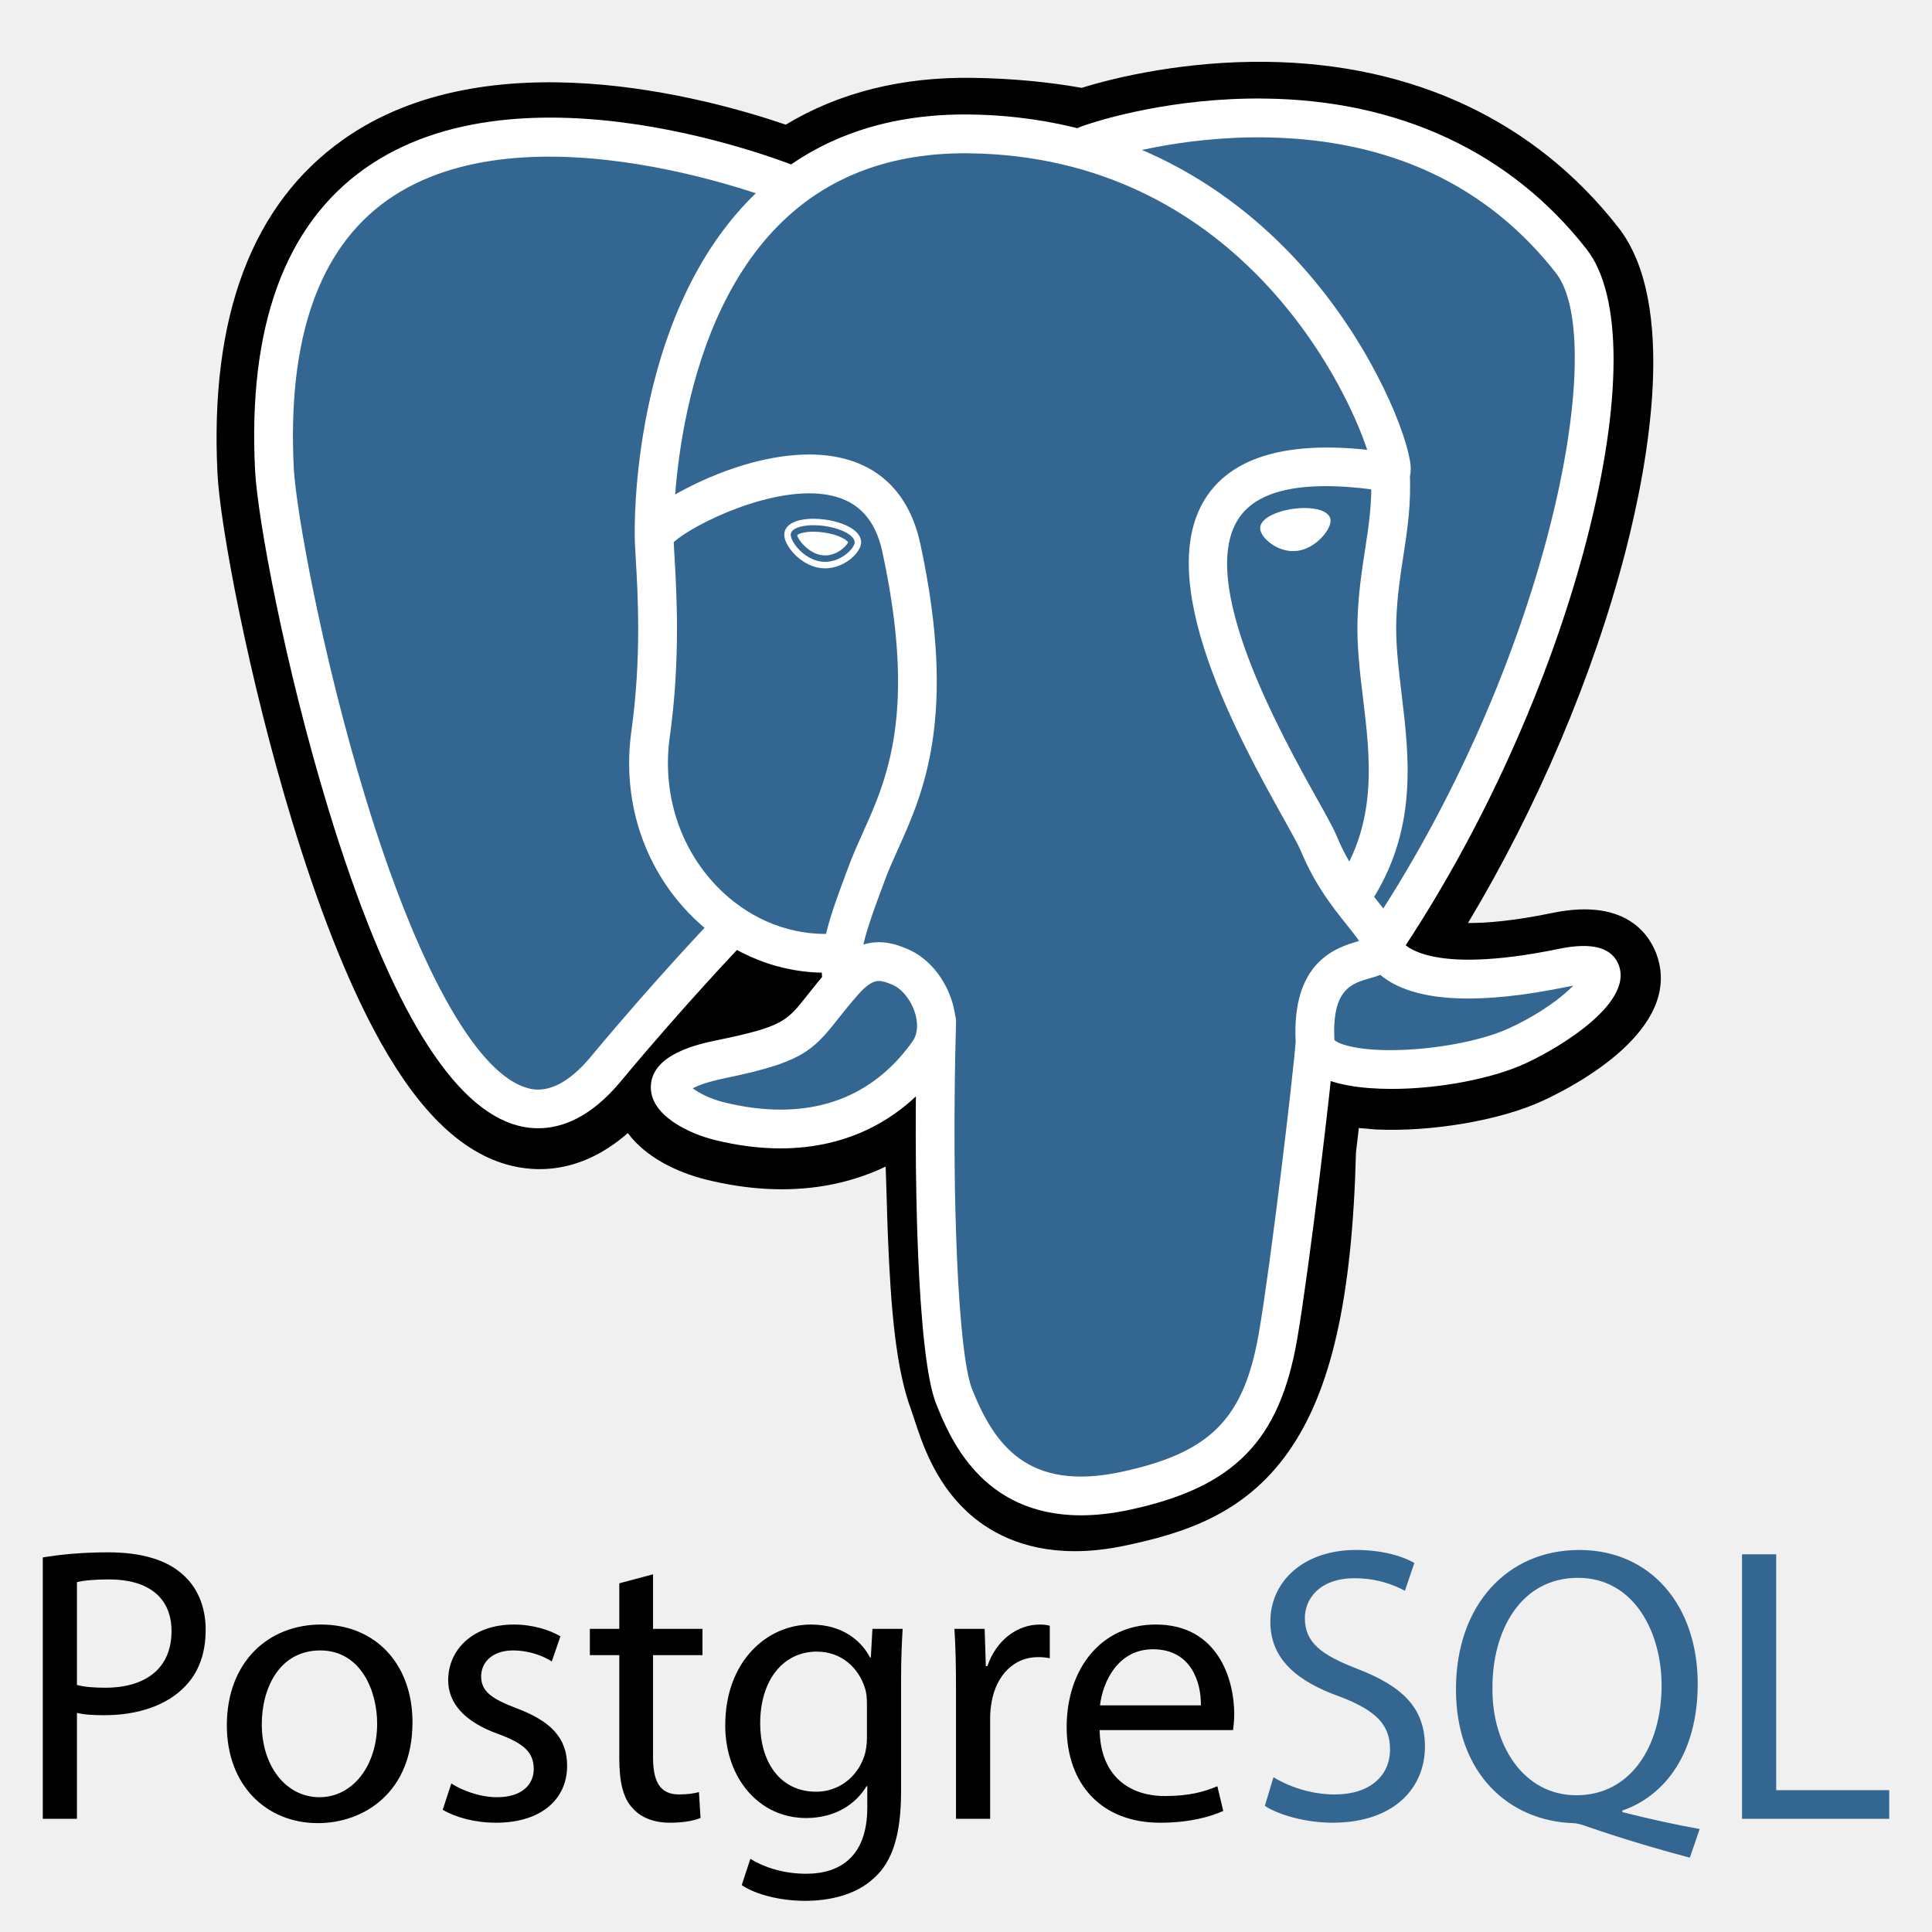
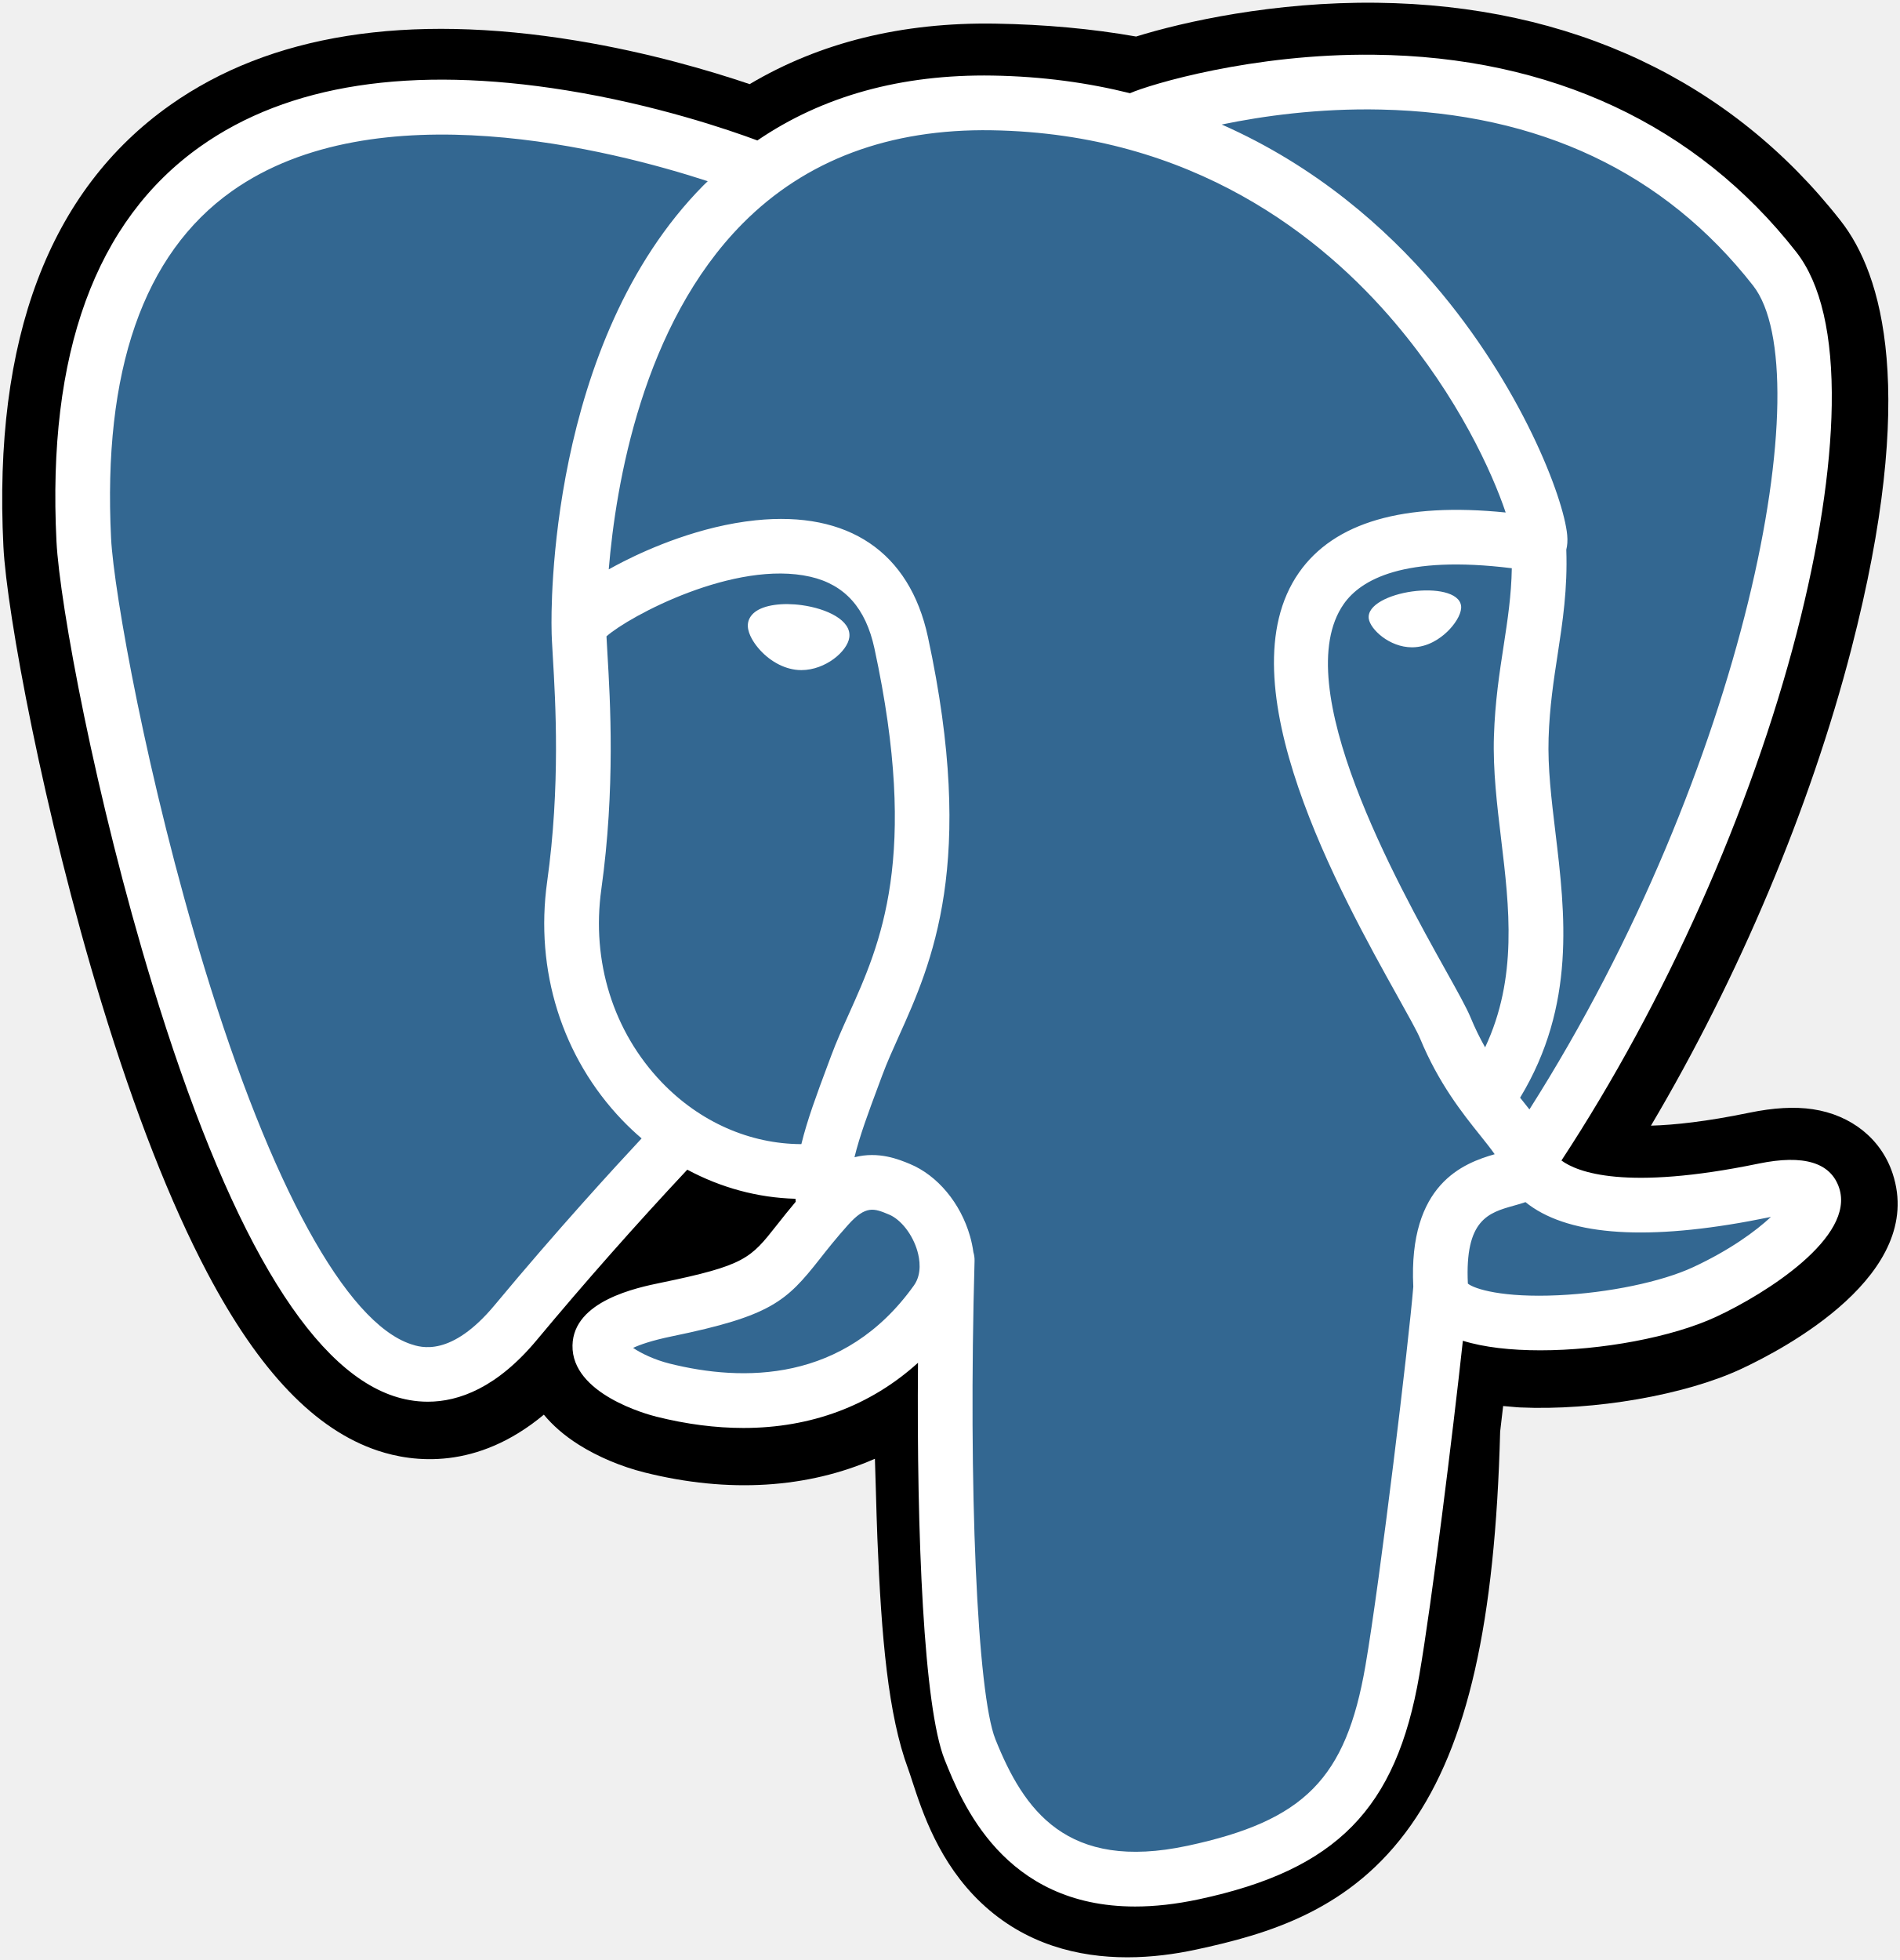
- <svg xmlns="http://www.w3.org/2000/svg" viewBox="0 0 128 128">
-   <path d="M85.988 76.075c.632-5.262.443-6.034 4.362-5.182l.995.088c3.014.137 6.957-.485 9.272-1.561 4.986-2.313 7.942-6.177 3.026-5.162-11.215 2.313-11.986-1.483-11.986-1.483 11.843-17.571 16.794-39.875 12.521-45.335-11.654-14.892-31.828-7.85-32.166-7.667l-.108.021c-2.216-.461-4.695-.735-7.481-.78-5.075-.083-8.926 1.331-11.847 3.546 0 0-35.989-14.827-34.315 18.646.356 7.121 10.207 53.882 21.956 39.758 4.294-5.164 8.444-9.531 8.444-9.531 2.061 1.369 4.528 2.067 7.116 1.816l.2-.17c-.062.641-.035 1.268.081 2.01-3.027 3.383-2.137 3.977-8.189 5.222-6.122 1.262-2.525 3.508-.178 4.095 2.848.713 9.433 1.722 13.884-4.509l-.177.711c1.188.95 1.107 6.827 1.275 11.026.168 4.199.45 8.117 1.306 10.429.856 2.31 1.866 8.261 9.819 6.557 6.646-1.426 11.727-3.476 12.19-22.545" />
-   <path d="M71.208 102.77c-3.518 0-5.808-1.36-7.2-2.674-2.1-1.981-2.933-4.534-3.43-6.059l-.215-.637c-1.002-2.705-1.341-6.599-1.542-11.613-.03-.752-.052-1.529-.075-2.352-.017-.601-.038-1.355-.068-2.146-1.25.599-2.588 1.022-3.997 1.264-2.48.424-5.146.286-7.926-.409-1.961-.49-3.999-1.506-5.16-3.076-3.385 2.965-6.614 2.562-8.373 1.976-3.103-1.035-5.88-3.942-8.491-8.89-1.859-3.523-3.658-8.115-5.347-13.646-2.94-9.633-4.808-19.779-4.974-23.109-.522-10.427 2.284-17.883 8.34-22.16 9.555-6.749 24.03-2.781 29.307-.979 3.545-2.137 7.716-3.178 12.43-3.102 2.532.041 4.942.264 7.181.662 2.335-.734 6.949-1.788 12.23-1.723 9.73.116 17.793 3.908 23.316 10.966 3.941 5.036 1.993 15.61.48 21.466-2.127 8.235-5.856 16.996-10.436 24.622 1.244.009 3.045-.141 5.607-.669 5.054-1.044 6.531 1.666 6.932 2.879 1.607 4.867-5.378 8.544-7.557 9.555-2.792 1.297-7.343 2.086-11.071 1.915l-.163-.011-.979-.086-.097.816-.093.799c-.25 9.664-1.631 15.784-4.472 19.829-2.977 4.239-7.116 5.428-10.761 6.209-1.241.267-2.371.383-3.396.383zm-7.402-35.174c2.271 1.817 2.47 5.236 2.647 11.626.022.797.043 1.552.071 2.257.086 2.134.287 7.132 1.069 9.244.111.298.21.602.314.922.872 2.672 1.31 4.011 5.081 3.203 3.167-.678 4.794-1.287 6.068-3.101 1.852-2.638 2.888-7.941 3.078-15.767l3.852.094-3.826-.459.112-.955c.367-3.148.631-5.424 2.736-6.928 1.688-1.207 3.613-1.09 5.146-.814-1.684-1.271-2.15-2.765-2.274-3.377l-.321-1.582.902-1.34c5.2-7.716 9.489-17.199 11.767-26.018 2.34-9.062 1.626-13.875.913-14.785-9.446-12.071-25.829-7.088-27.539-6.521l-.29.156-1.45.271-.743-.154c-2.047-.425-4.321-.66-6.76-.7-3.831-.064-6.921.841-9.455 2.764l-1.758 1.333-2.041-.841c-4.358-1.782-17.162-5.365-23.918-.58-3.75 2.656-5.458 7.861-5.078 15.47.125 2.512 1.833 12.021 4.647 21.245 3.891 12.746 7.427 16.979 8.903 17.472.257.087.926-.433 1.591-1.231 4.326-5.203 8.44-9.54 8.613-9.723l2.231-2.347 2.697 1.792c1.087.723 2.286 1.132 3.518 1.209l6.433-5.486-.932 9.51c-.021.214-.031.504.053 1.044l.28 1.803-1.213 1.358-.14.157 3.534 1.632 1.482-1.853z" />
-   <path fill="#336791" d="M103.646 64.258c-11.216 2.313-11.987-1.484-11.987-1.484 11.842-17.571 16.792-39.876 12.52-45.335-11.655-14.892-31.829-7.849-32.166-7.666l-.109.019c-2.216-.459-4.695-.733-7.482-.778-5.075-.083-8.925 1.33-11.846 3.545 0 0-35.99-14.826-34.316 18.647.356 7.121 10.207 53.882 21.956 39.758 4.294-5.164 8.443-9.531 8.443-9.531 2.061 1.369 4.528 2.067 7.115 1.816l.201-.17c-.062.641-.034 1.268.08 2.01-3.026 3.383-2.138 3.977-8.188 5.222-6.123 1.262-2.526 3.508-.177 4.095 2.847.713 9.433 1.722 13.883-4.509l-.178.711c1.186.95 2.019 6.179 1.879 10.919s-.233 7.994.702 10.536c.935 2.541 1.866 8.261 9.82 6.557 6.646-1.425 10.09-5.116 10.57-11.272.34-4.377 1.109-3.73 1.158-7.644l.618-1.853c.711-5.934.113-7.848 4.208-6.957l.995.087c3.014.138 6.958-.485 9.273-1.561 4.986-2.314 7.943-6.177 3.028-5.162z" />
-   <path fill="#fff" d="M71.61 100.394c-6.631.001-8.731-5.25-9.591-7.397-1.257-3.146-1.529-15.358-1.249-25.373.02-.71.607-1.271 1.321-1.249.709.02 1.268.611 1.249 1.321-.323 11.551.136 22.018 1.066 24.346 1.453 3.632 3.656 6.809 9.887 5.475 5.915-1.269 8.13-3.512 9.116-9.23.758-4.389 2.254-16.874 2.438-19.338.053-.708.667-1.24 1.377-1.186.708.053 1.239.67 1.186 1.377-.192 2.564-1.682 15.026-2.469 19.584-1.165 6.755-4.176 9.819-11.11 11.306-1.177.251-2.248.364-3.221.364zM35.659 74.749c-.633.001-1.207-.115-1.704-.281-4.307-1.437-8.409-8.451-12.193-20.849-2.88-9.438-4.705-19.288-4.865-22.489-.475-9.49 1.97-16.205 7.265-19.957 10.476-7.423 28.1-.354 28.845-.05.657.269.972 1.019.703 1.676-.268.656-1.019.972-1.675.703v.001c-.17-.07-17.07-6.84-26.392-.229-4.528 3.211-6.607 9.175-6.18 17.729.135 2.696 1.84 12.311 4.757 21.867 3.378 11.067 7.223 18.052 10.548 19.16.521.175 2.109.704 4.381-2.026 4.272-5.14 8.197-9.242 8.236-9.283.491-.513 1.305-.529 1.817-.039.512.491.53 1.305.039 1.817-.039.04-3.904 4.081-8.116 9.148-1.995 2.398-3.908 3.102-5.466 3.102zM91.579 63.92c-.247 0-.497-.071-.717-.22-.589-.396-.745-1.195-.348-1.784 11.971-17.764 16.173-39.227 12.574-43.825-4.53-5.788-10.927-8.812-19.012-8.985-5.987-.13-10.746 1.399-11.523 1.666l-.195.079c-.782.246-1.382-.183-1.608-.684-.268-.593-.048-1.294.508-1.631l.346-.142-.017.005.018-.006c1.321-.483 6.152-1.933 12.137-1.864 8.947.094 16.337 3.545 21.371 9.977 2.382 3.044 2.387 10.057.015 19.24-2.418 9.362-6.968 19.425-12.482 27.607-.248.369-.654.567-1.067.567zM92.19 72.143c-2.044 0-3.876-.287-4.973-.945-1.128-.675-1.343-1.594-1.371-2.081-.308-5.404 2.674-6.345 4.195-6.774-.212-.32-.514-.697-.825-1.086-.887-1.108-2.101-2.626-3.037-4.896-.146-.354-.606-1.179-1.138-2.133-2.883-5.169-8.881-15.926-5.028-21.435 1.784-2.549 5.334-3.552 10.566-2.992-1.539-4.689-8.869-19.358-26.259-19.643-5.231-.088-9.521 1.521-12.744 4.775-7.217 7.289-6.955 20.477-6.952 20.608.019.71-.542 1.3-1.251 1.318-.71.022-1.3-.541-1.318-1.251-.016-.585-.286-14.424 7.695-22.484 3.735-3.772 8.651-5.634 14.612-5.537 11.128.183 18.289 5.839 22.338 10.553 4.412 5.136 6.576 10.802 6.754 12.692.133 1.406-.876 1.688-1.08 1.729l-.463.011c-5.135-.822-8.429-.252-9.791 1.695-2.931 4.188 2.743 14.363 5.166 18.709.619 1.108 1.065 1.909 1.269 2.404.796 1.93 1.834 3.227 2.668 4.269.733.917 1.369 1.711 1.597 2.645.105.185 1.603 2.399 10.488.565 2.227-.459 3.562-.066 3.97 1.168.803 2.429-3.702 5.261-6.196 6.42-2.238 1.039-5.805 1.696-8.892 1.696zm-3.781-3.238c.281.285 1.691.775 4.612.65 2.596-.112 5.335-.677 6.979-1.439 2.102-.976 3.504-2.067 4.231-2.812l-.404.074c-5.681 1.173-9.699 1.017-11.942-.465-.161-.105-.304-.215-.435-.323-.243.096-.468.159-.628.204-1.273.357-2.589.726-2.413 4.111zM51.712 76.084c-1.411 0-2.896-.191-4.413-.572-1.571-.393-4.221-1.576-4.18-3.519.045-2.181 3.216-2.835 4.411-3.081 4.312-.888 4.593-1.244 5.941-2.955.393-.499.882-1.12 1.548-1.865.99-1.107 2.072-1.669 3.216-1.669.796 0 1.45.271 1.881.449 1.376.57 2.524 1.948 2.996 3.598.426 1.488.223 2.92-.572 4.032-2.608 3.653-6.352 5.582-10.828 5.582zm-5.817-3.98c.388.299 1.164.699 2.027.916 1.314.328 2.588.495 3.79.495 3.662 0 6.601-1.517 8.737-4.506.445-.624.312-1.415.193-1.832-.25-.872-.87-1.665-1.509-1.931-.347-.144-.634-.254-.898-.254-.142 0-.573 0-1.3.813-.614.686-1.055 1.246-1.446 1.741-1.678 2.131-2.447 2.854-7.441 3.883-1.218.252-1.843.506-2.153.675zM55.777 66.176c-.624 0-1.171-.455-1.269-1.09-.033-.213-.054-.428-.064-.644-3.274-.062-6.432-1.466-8.829-3.968-3.031-3.163-4.411-7.545-3.785-12.022.68-4.862.426-9.154.289-11.46-.038-.641-.065-1.104-.063-1.425.002-.406.01-1.485 3.615-3.312 1.282-.65 3.853-1.784 6.661-2.075 4.654-.48 7.721 1.592 8.639 5.836 2.478 11.46.196 16.529-1.47 20.23-.311.688-.604 1.34-.838 1.97l-.207.557c-.88 2.36-1.641 4.399-1.407 5.923.107.702-.374 1.357-1.075 1.466l-.197.014zm-11.143-30.254l.051.918c.142 2.395.406 6.853-.31 11.969-.516 3.692.612 7.297 3.095 9.888 1.962 2.048 4.546 3.178 7.201 3.178h.055c.298-1.253.791-2.575 1.322-4l.206-.553c.265-.712.575-1.401.903-2.13 1.604-3.564 3.6-8 1.301-18.633-.456-2.105-1.56-3.324-3.375-3.726-3.728-.824-9.283 1.98-10.449 3.089zM52.39 35.377c-.064.454.833 1.667 2.001 1.829 1.167.163 2.166-.785 2.229-1.239.063-.455-.833-.955-2.002-1.118-1.167-.163-2.166.073-2.228.528zM54.66 37.654l-.328-.023c-.725-.101-1.458-.558-1.959-1.223-.176-.233-.464-.687-.407-1.091.082-.593.804-.947 1.933-.947.253 0 .515.019.78.055.616.086 1.189.264 1.612.5.733.41.787.866.754 1.103-.091.653-1.133 1.626-2.385 1.626zm-1.844-2.201c.037.28.73 1.205 1.634 1.33l.209.015c.834 0 1.458-.657 1.531-.872-.077-.146-.613-.511-1.631-.651-.225-.032-.448-.048-.661-.048-.652-.001-1.001.146-1.082.226zM87.937 34.45c.063.455-.832 1.668-2.001 1.83-1.168.162-2.167-.785-2.231-1.24-.062-.454.834-.955 2.002-1.117 1.168-.164 2.166.074 2.23.527zM85.667 36.512c-1.125 0-2.094-.875-2.174-1.442-.092-.681 1.029-1.199 2.185-1.359.254-.036.506-.054.749-.054.997 0 1.657.293 1.723.764.043.306-.191.777-.595 1.201-.266.28-.826.765-1.588.87l-.3.02zm.759-2.427c-.223 0-.455.017-.69.049-1.162.161-1.853.628-1.82.878.039.274.78 1.072 1.75 1.072l.239-.017c.634-.089 1.11-.502 1.337-.741.356-.375.498-.727.481-.848-.021-.157-.449-.393-1.297-.393zM89.62 60.538c-.246 0-.494-.07-.714-.217-.59-.396-.748-1.193-.353-1.783 2.736-4.087 2.235-8.256 1.751-12.286-.207-1.718-.42-3.493-.364-5.198.056-1.753.278-3.199.494-4.599.255-1.657.496-3.224.396-5.082-.039-.708.505-1.313 1.214-1.353.711-.038 1.314.506 1.353 1.215.114 2.124-.159 3.896-.423 5.611-.204 1.323-.415 2.691-.466 4.29-.049 1.509.144 3.112.348 4.808.516 4.287 1.099 9.146-2.167 14.023-.248.37-.655.571-1.069.571z" />
-   <path fill="none" stroke="#fff" stroke-linecap="round" stroke-linejoin="round" stroke-width="3" d="M13.924 17.211" />
-   <path d="M2.835 103.184c1.093-.182 2.522-.338 4.343-.338 2.235 0 3.874.52 4.914 1.456.962.832 1.534 2.106 1.534 3.667 0 1.586-.469 2.834-1.353 3.744-1.196 1.274-3.146 1.924-5.356 1.924-.676 0-1.3-.026-1.819-.156v7.021h-2.263v-17.318zm2.263 8.45c.494.13 1.118.182 1.872.182 2.729 0 4.394-1.326 4.394-3.744 0-2.314-1.638-3.432-4.134-3.432-.988 0-1.742.078-2.132.182v6.812zM27.328 114.104c0 4.654-3.225 6.683-6.267 6.683-3.406 0-6.032-2.496-6.032-6.475 0-4.212 2.756-6.682 6.24-6.682 3.615-.001 6.059 2.626 6.059 6.474zm-9.984.13c0 2.756 1.586 4.836 3.822 4.836 2.184 0 3.821-2.054 3.821-4.888 0-2.132-1.065-4.836-3.77-4.836s-3.873 2.496-3.873 4.888zM29.901 118.16c.676.442 1.872.91 3.016.91 1.664 0 2.444-.832 2.444-1.872 0-1.092-.649-1.69-2.34-2.314-2.262-.806-3.328-2.054-3.328-3.562 0-2.028 1.638-3.692 4.342-3.692 1.274 0 2.393.364 3.095.78l-.572 1.664c-.494-.312-1.404-.728-2.574-.728-1.352 0-2.106.78-2.106 1.716 0 1.04.755 1.508 2.393 2.132 2.184.832 3.302 1.924 3.302 3.796 0 2.21-1.716 3.77-4.706 3.77-1.378 0-2.652-.338-3.536-.858l.57-1.742zM43.266 104.301v3.614h3.275v1.742h-3.275v6.786c0 1.56.441 2.444 1.716 2.444.598 0 1.04-.078 1.326-.156l.104 1.716c-.441.182-1.144.312-2.027.312-1.066 0-1.925-.338-2.471-.962-.649-.676-.884-1.794-.884-3.276v-6.864h-1.95v-1.742h1.95v-3.016l2.236-.598zM59.802 107.916c-.053.91-.104 1.924-.104 3.458v7.306c0 2.886-.572 4.654-1.794 5.747-1.222 1.144-2.99 1.508-4.576 1.508-1.508 0-3.172-.364-4.187-1.04l.572-1.742c.832.52 2.132.988 3.692.988 2.34 0 4.056-1.222 4.056-4.394v-1.404h-.052c-.702 1.17-2.054 2.106-4.004 2.106-3.12 0-5.356-2.652-5.356-6.137 0-4.264 2.782-6.682 5.668-6.682 2.185 0 3.381 1.144 3.927 2.184h.052l.104-1.898h2.002zm-2.366 4.966c0-.39-.026-.728-.13-1.04-.416-1.326-1.534-2.418-3.198-2.418-2.185 0-3.744 1.846-3.744 4.758 0 2.47 1.248 4.524 3.718 4.524 1.404 0 2.678-.884 3.172-2.34.13-.39.183-.832.183-1.222v-2.262zM63.337 111.842c0-1.482-.026-2.756-.104-3.926h2.003l.077 2.47h.104c.572-1.69 1.95-2.756 3.484-2.756.26 0 .441.026.649.078v2.158c-.233-.052-.468-.078-.779-.078-1.612 0-2.757 1.222-3.068 2.938-.052.312-.104.676-.104 1.066v6.708h-2.262v-8.658zM72.854 114.624c.052 3.094 2.027 4.368 4.315 4.368 1.639 0 2.626-.286 3.484-.65l.39 1.638c-.806.364-2.184.78-4.186.78-3.874 0-6.188-2.548-6.188-6.344 0-3.796 2.236-6.787 5.902-6.787 4.108 0 5.2 3.614 5.2 5.928 0 .468-.052.832-.078 1.066h-8.839zm6.708-1.638c.025-1.456-.599-3.718-3.172-3.718-2.314 0-3.328 2.132-3.511 3.718h6.683z" />
-   <path fill="#336791" d="M84.371 117.744c1.014.624 2.496 1.144 4.056 1.144 2.314 0 3.666-1.222 3.666-2.99 0-1.638-.936-2.574-3.302-3.484-2.86-1.014-4.628-2.496-4.628-4.966 0-2.73 2.262-4.758 5.668-4.758 1.794 0 3.094.416 3.874.858l-.624 1.846c-.572-.312-1.742-.832-3.328-.832-2.392 0-3.302 1.43-3.302 2.626 0 1.638 1.065 2.444 3.484 3.38 2.964 1.145 4.472 2.574 4.472 5.148 0 2.704-2.002 5.044-6.136 5.044-1.69 0-3.536-.494-4.473-1.118l.573-1.898zM111.957 123.074c-2.366-.624-4.68-1.326-6.708-2.028-.364-.13-.728-.26-1.066-.26-4.16-.156-7.722-3.224-7.722-8.866 0-5.616 3.432-9.23 8.164-9.23 4.758 0 7.853 3.692 7.853 8.866 0 4.498-2.08 7.384-4.992 8.398v.104c1.742.442 3.64.858 5.122 1.118l-.651 1.898zm-1.872-11.414c0-3.51-1.819-7.125-5.538-7.125-3.822 0-5.694 3.536-5.668 7.333-.026 3.718 2.028 7.072 5.564 7.072 3.615 0 5.642-3.276 5.642-7.28zM115.414 102.976h2.263v15.626h7.488v1.898h-9.751v-17.524z" />
+ <svg xmlns="http://www.w3.org/2000/svg" width="2424" height="2500" viewBox="0 0 256 264" preserveAspectRatio="xMinYMin meet">
+   <path d="M255.008 158.086c-1.535-4.649-5.556-7.887-10.756-8.664-2.452-.366-5.26-.21-8.583.475-5.792 1.195-10.089 1.65-13.225 1.738 11.837-19.985 21.462-42.775 27.003-64.228 8.96-34.689 4.172-50.492-1.423-57.64C233.217 10.847 211.614.683 185.552.372c-13.903-.17-26.108 2.575-32.475 4.549-5.928-1.046-12.302-1.63-18.99-1.738-12.537-.2-23.614 2.533-33.079 8.15-5.24-1.772-13.65-4.27-23.362-5.864-22.842-3.75-41.252-.828-54.718 8.685C6.622 25.672-.937 45.684.461 73.634c.444 8.874 5.408 35.874 13.224 61.48 4.492 14.718 9.282 26.94 14.237 36.33 7.027 13.315 14.546 21.156 22.987 23.972 4.731 1.576 13.327 2.68 22.368-4.85 1.146 1.388 2.675 2.767 4.704 4.048 2.577 1.625 5.728 2.953 8.875 3.74 11.341 2.835 21.964 2.126 31.027-1.848.056 1.612.099 3.152.135 4.482.06 2.157.12 4.272.199 6.25.537 13.374 1.447 23.773 4.143 31.049.148.4.347 1.01.557 1.657 1.345 4.118 3.594 11.012 9.316 16.411 5.925 5.593 13.092 7.308 19.656 7.308 3.292 0 6.433-.432 9.188-1.022 9.82-2.105 20.973-5.311 29.041-16.799 7.628-10.86 11.336-27.217 12.007-52.99.087-.729.167-1.425.244-2.088l.16-1.362 1.797.158.463.031c10.002.456 22.232-1.665 29.743-5.154 5.935-2.754 24.954-12.795 20.476-26.351" />
+   <path d="M237.906 160.722c-29.74 6.135-31.785-3.934-31.785-3.934 31.4-46.593 44.527-105.736 33.2-120.211-30.904-39.485-84.399-20.811-85.292-20.327l-.287.052c-5.876-1.22-12.451-1.946-19.842-2.067-13.456-.22-23.664 3.528-31.41 9.402 0 0-95.43-39.314-90.991 49.444.944 18.882 27.064 142.873 58.218 105.422 11.387-13.695 22.39-25.274 22.39-25.274 5.464 3.63 12.006 5.482 18.864 4.817l.533-.452c-.166 1.7-.09 3.363.213 5.332-8.026 8.967-5.667 10.541-21.711 13.844-16.235 3.346-6.698 9.302-.471 10.86 7.549 1.887 25.013 4.561 36.813-11.958l-.47 1.885c3.144 2.519 5.352 16.383 4.982 28.952-.37 12.568-.617 21.197 1.86 27.937 2.479 6.74 4.948 21.905 26.04 17.386 17.623-3.777 26.756-13.564 28.027-29.89.901-11.606 2.942-9.89 3.07-20.267l1.637-4.912c1.887-15.733.3-20.809 11.157-18.448l2.64.232c7.99.363 18.45-1.286 24.589-4.139 13.218-6.134 21.058-16.377 8.024-13.686h.002" fill="#336791" />
+   <path d="M108.076 81.525c-2.68-.373-5.107-.028-6.335.902-.69.523-.904 1.129-.962 1.546-.154 1.105.62 2.327 1.096 2.957 1.346 1.784 3.312 3.01 5.258 3.28.282.04.563.058.842.058 3.245 0 6.196-2.527 6.456-4.392.325-2.336-3.066-3.893-6.355-4.35M196.86 81.599c-.256-1.831-3.514-2.353-6.606-1.923-3.088.43-6.082 1.824-5.832 3.659.2 1.427 2.777 3.863 5.827 3.863.258 0 .518-.017.78-.054 2.036-.282 3.53-1.575 4.24-2.32 1.08-1.136 1.706-2.402 1.591-3.225" fill="#FFF" />
+   <path d="M247.802 160.025c-1.134-3.429-4.784-4.532-10.848-3.28-18.005 3.716-24.453 1.142-26.57-.417 13.995-21.32 25.508-47.092 31.719-71.137 2.942-11.39 4.567-21.968 4.7-30.59.147-9.463-1.465-16.417-4.789-20.665-13.402-17.125-33.072-26.311-56.882-26.563-16.369-.184-30.199 4.005-32.88 5.183-5.646-1.404-11.801-2.266-18.502-2.376-12.288-.199-22.91 2.743-31.704 8.74-3.82-1.422-13.692-4.811-25.765-6.756-20.872-3.36-37.458-.814-49.294 7.571-14.123 10.006-20.643 27.892-19.38 53.16.425 8.501 5.269 34.653 12.913 59.698 10.062 32.964 21 51.625 32.508 55.464 1.347.449 2.9.763 4.613.763 4.198 0 9.345-1.892 14.7-8.33a529.832 529.832 0 0 1 20.261-22.926c4.524 2.428 9.494 3.784 14.577 3.92.01.133.023.266.035.398a117.66 117.66 0 0 0-2.57 3.175c-3.522 4.471-4.255 5.402-15.592 7.736-3.225.666-11.79 2.431-11.916 8.435-.136 6.56 10.125 9.315 11.294 9.607 4.074 1.02 7.999 1.523 11.742 1.523 9.103 0 17.114-2.992 23.516-8.781-.197 23.386.778 46.43 3.586 53.451 2.3 5.748 7.918 19.795 25.664 19.794 2.604 0 5.47-.303 8.623-.979 18.521-3.97 26.564-12.156 29.675-30.203 1.665-9.645 4.522-32.676 5.866-45.03 2.836.885 6.487 1.29 10.434 1.289 8.232 0 17.731-1.749 23.688-4.514 6.692-3.108 18.768-10.734 16.578-17.36zm-44.106-83.48c-.061 3.647-.563 6.958-1.095 10.414-.573 3.717-1.165 7.56-1.314 12.225-.147 4.54.42 9.26.968 13.825 1.108 9.22 2.245 18.712-2.156 28.078a36.508 36.508 0 0 1-1.95-4.009c-.547-1.326-1.735-3.456-3.38-6.404-6.399-11.476-21.384-38.35-13.713-49.316 2.285-3.264 8.084-6.62 22.64-4.813zm-17.644-61.787c21.334.471 38.21 8.452 50.158 23.72 9.164 11.711-.927 64.998-30.14 110.969a171.33 171.33 0 0 0-.886-1.117l-.37-.462c7.549-12.467 6.073-24.802 4.759-35.738-.54-4.488-1.05-8.727-.92-12.709.134-4.22.692-7.84 1.232-11.34.663-4.313 1.338-8.776 1.152-14.037.139-.552.195-1.204.122-1.978-.475-5.045-6.235-20.144-17.975-33.81-6.422-7.475-15.787-15.84-28.574-21.482 5.5-1.14 13.021-2.203 21.442-2.016zM66.674 175.778c-5.9 7.094-9.974 5.734-11.314 5.288-8.73-2.912-18.86-21.364-27.791-50.624-7.728-25.318-12.244-50.777-12.602-57.916-1.128-22.578 4.345-38.313 16.268-46.769 19.404-13.76 51.306-5.524 64.125-1.347-.184.182-.376.352-.558.537-21.036 21.244-20.537 57.54-20.485 59.759-.002.856.07 2.068.168 3.735.362 6.105 1.036 17.467-.764 30.334-1.672 11.957 2.014 23.66 10.111 32.109a36.275 36.275 0 0 0 2.617 2.468c-3.604 3.86-11.437 12.396-19.775 22.426zm22.479-29.993c-6.526-6.81-9.49-16.282-8.133-25.99 1.9-13.592 1.199-25.43.822-31.79-.053-.89-.1-1.67-.127-2.285 3.073-2.725 17.314-10.355 27.47-8.028 4.634 1.061 7.458 4.217 8.632 9.645 6.076 28.103.804 39.816-3.432 49.229-.873 1.939-1.698 3.772-2.402 5.668l-.546 1.466c-1.382 3.706-2.668 7.152-3.465 10.424-6.938-.02-13.687-2.984-18.819-8.34zm1.065 37.9c-2.026-.506-3.848-1.385-4.917-2.114.893-.42 2.482-.992 5.238-1.56 13.337-2.745 15.397-4.683 19.895-10.394 1.031-1.31 2.2-2.794 3.819-4.602l.002-.002c2.411-2.7 3.514-2.242 5.514-1.412 1.621.67 3.2 2.702 3.84 4.938.303 1.056.643 3.06-.47 4.62-9.396 13.156-23.088 12.987-32.921 10.526zm69.799 64.952c-16.316 3.496-22.093-4.829-25.9-14.346-2.457-6.144-3.665-33.85-2.808-64.447.011-.407-.047-.8-.159-1.17a15.444 15.444 0 0 0-.456-2.162c-1.274-4.452-4.379-8.176-8.104-9.72-1.48-.613-4.196-1.738-7.46-.903.696-2.868 1.903-6.107 3.212-9.614l.549-1.475c.618-1.663 1.394-3.386 2.214-5.21 4.433-9.848 10.504-23.337 3.915-53.81-2.468-11.414-10.71-16.988-23.204-15.693-7.49.775-14.343 3.797-17.761 5.53-.735.372-1.407.732-2.035 1.082.954-11.5 4.558-32.992 18.04-46.59 8.489-8.56 19.794-12.788 33.568-12.56 27.14.444 44.544 14.372 54.366 25.979 8.464 10.001 13.047 20.076 14.876 25.51-13.755-1.399-23.11 1.316-27.852 8.096-10.317 14.748 5.644 43.372 13.315 57.129 1.407 2.521 2.621 4.7 3.003 5.626 2.498 6.054 5.732 10.096 8.093 13.046.724.904 1.426 1.781 1.96 2.547-4.166 1.201-11.649 3.976-10.967 17.847-.55 6.96-4.461 39.546-6.448 51.059-2.623 15.21-8.22 20.875-23.957 24.25zm68.104-77.936c-4.26 1.977-11.389 3.46-18.161 3.779-7.48.35-11.288-.838-12.184-1.569-.42-8.644 2.797-9.547 6.202-10.503.535-.15 1.057-.297 1.561-.473.313.255.656.508 1.032.756 6.012 3.968 16.735 4.396 31.874 1.271l.166-.033c-2.042 1.909-5.536 4.471-10.49 6.772z" fill="#FFF" />
</svg>
